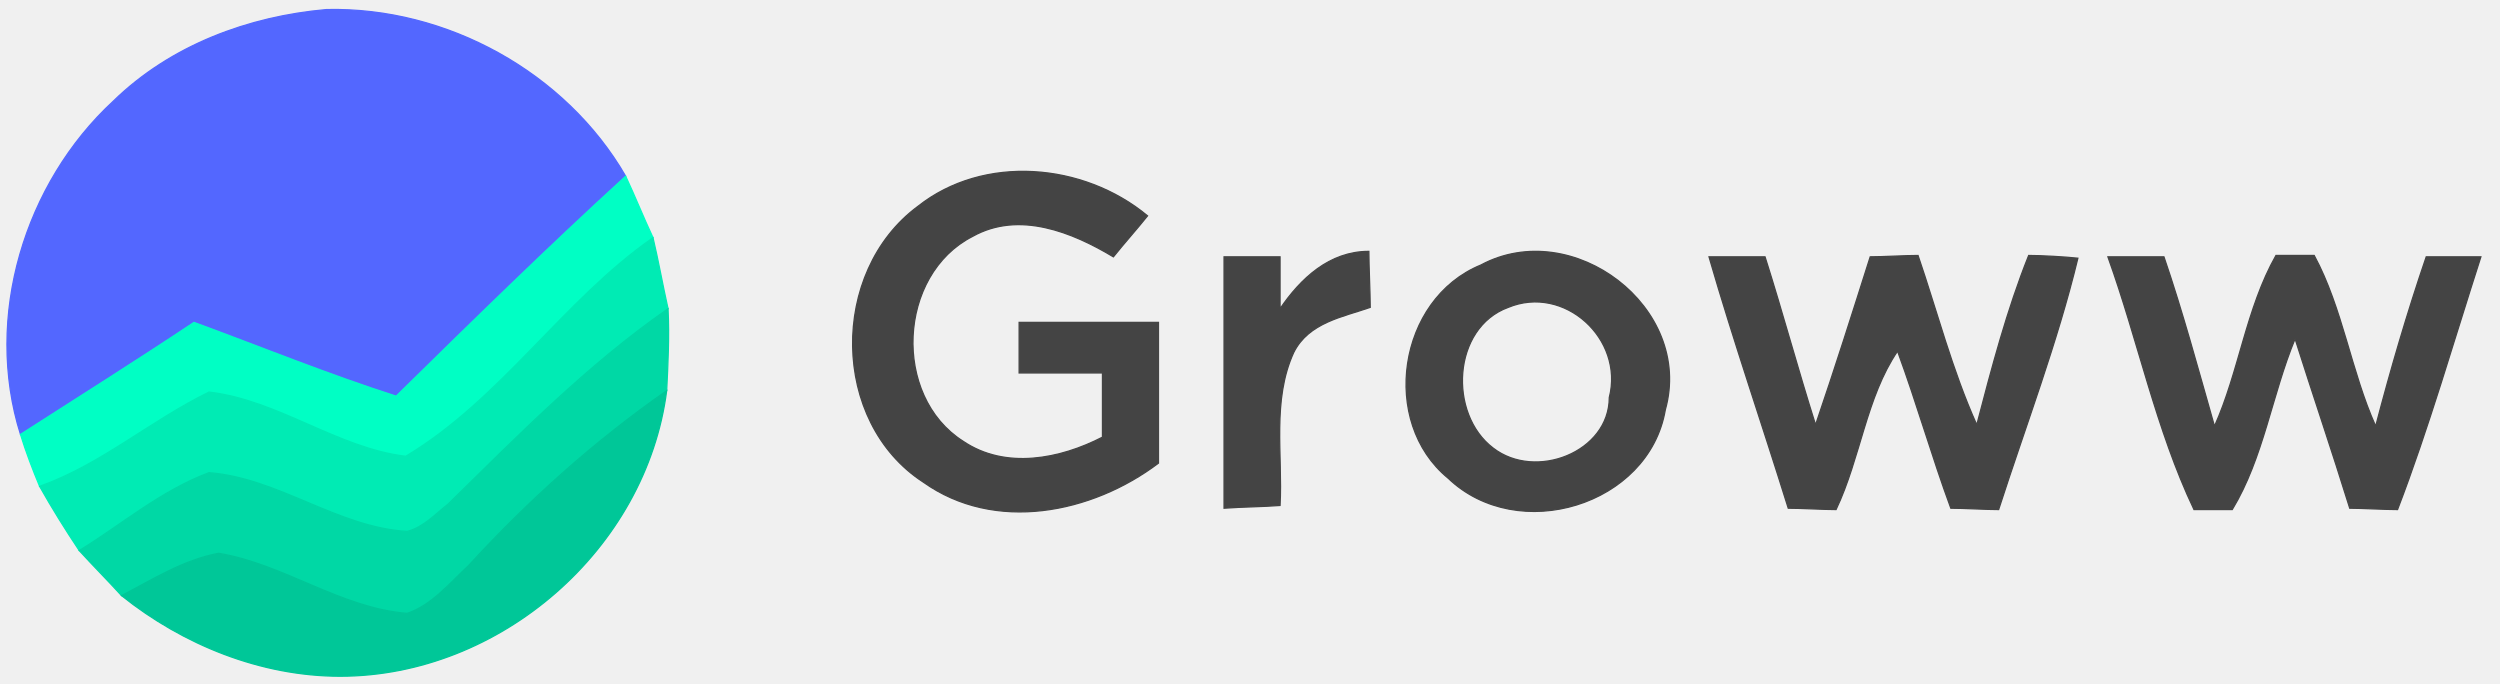
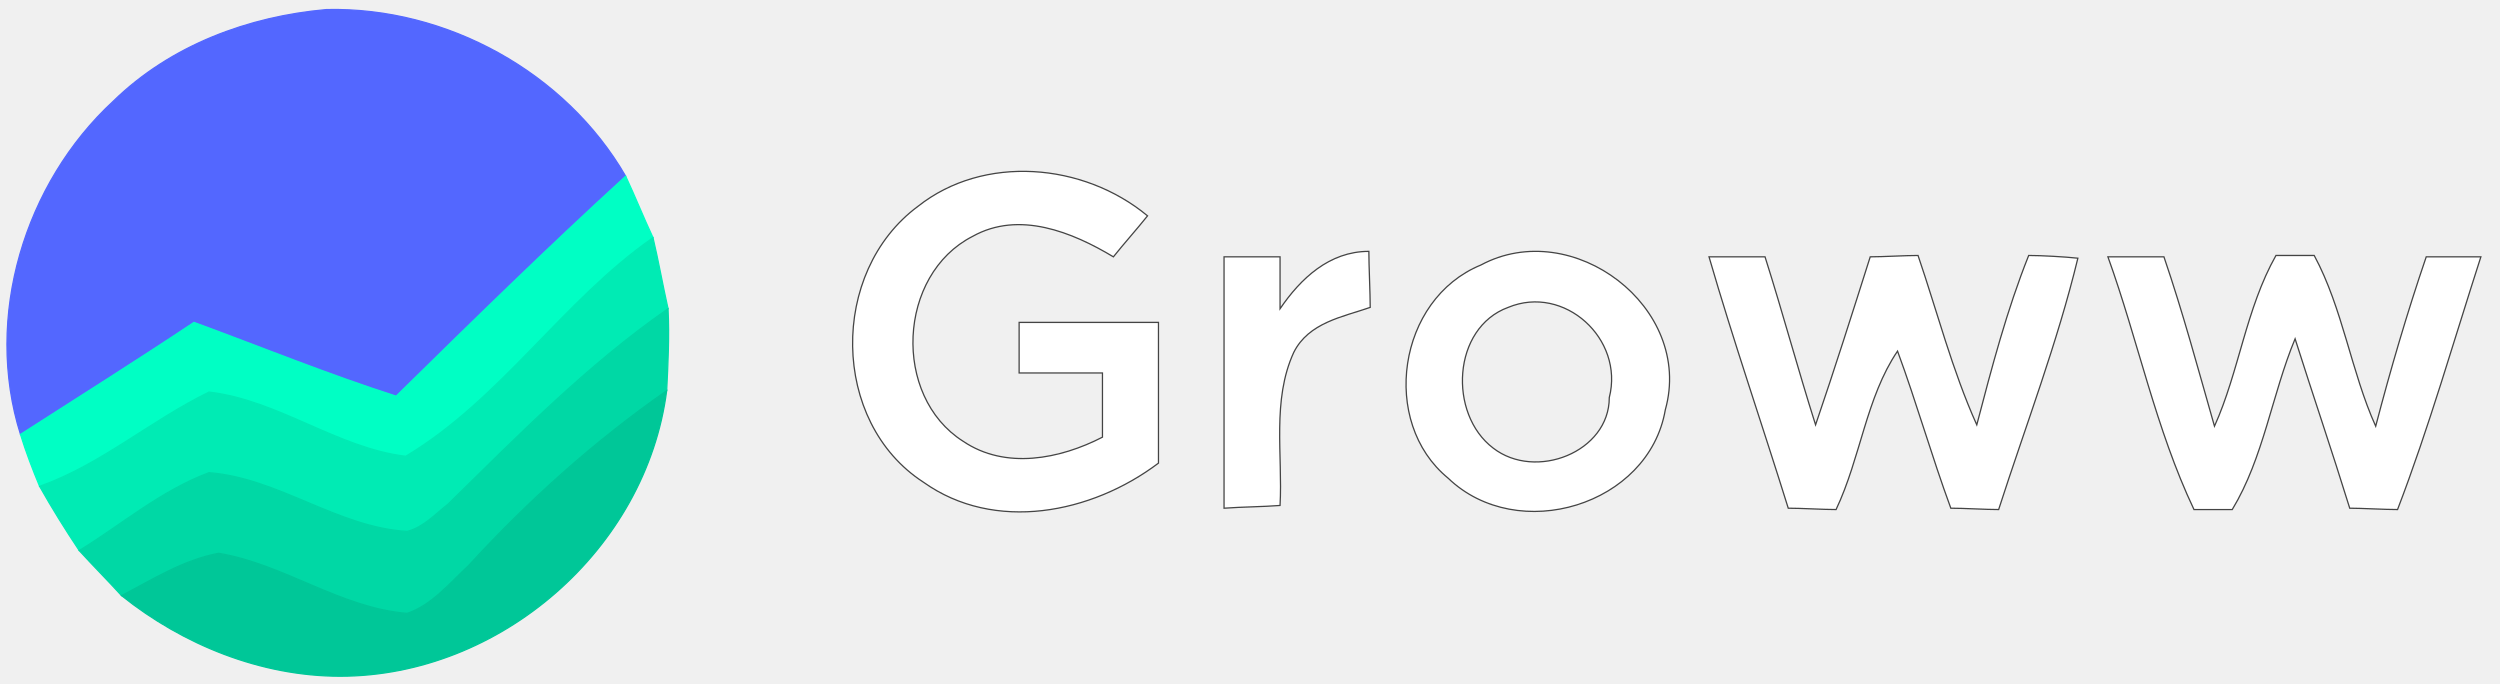
<svg xmlns="http://www.w3.org/2000/svg" width="183pt" height="50pt" viewBox="0 0 183 50" version="1.1">
  <path fill="#5367ff" stroke="#5367ff" stroke-width="0.094" opacity="1.00" d=" M 8.3 7.4 C 12.5 3.3 18.2 1.2 23.9 0.7 C 32.7 0.5 41.4 5.3 45.8 12.9 C 40.0 18.2 34.5 23.6 29.0 29.0 C 24.0 27.4 19.1 25.4 14.2 23.6 C 10.0 26.4 5.7 29.1 1.5 31.8 C -1.2 23.2 1.8 13.4 8.3 7.4 Z" />
  <path fill="#00ffc4" stroke="#00ffc4" stroke-width="0.094" opacity="1.00" d=" M 45.8 12.9 C 46.5 14.4 47.1 15.9 47.8 17.4 C 41.2 22.0 36.7 29.2 29.7 33.4 C 24.7 32.8 20.4 29.3 15.3 28.7 C 11.0 30.8 7.4 34.0 2.9 35.6 C 2.4 34.4 1.9 33.1 1.5 31.8 C 5.7 29.1 10.0 26.4 14.2 23.6 C 19.1 25.4 24.0 27.4 29.0 29.0 C 34.5 23.6 40.0 18.2 45.8 12.9 Z" />
-   <path fill="#444444" stroke="#444444" stroke-width="0.094" opacity="1.00" d=" M 67.2 15.1 C 72.0 11.3 79.3 11.9 84.0 15.8 C 83.2 16.8 82.3 17.8 81.5 18.8 C 78.5 17.0 74.6 15.4 71.2 17.3 C 65.7 20.1 65.3 29.0 70.5 32.3 C 73.6 34.4 77.6 33.6 80.7 32.0 C 80.7 30.4 80.7 28.9 80.7 27.3 C 78.7 27.3 76.7 27.3 74.6 27.3 C 74.6 26.4 74.6 24.5 74.6 23.6 C 78.0 23.6 81.4 23.6 84.8 23.6 C 84.8 27.0 84.8 30.5 84.8 33.9 C 79.9 37.6 72.8 39.0 67.6 35.3 C 60.8 30.9 60.7 19.9 67.2 15.1 Z" />
+   <path fill="#ffffff" stroke="#444444" stroke-width="0.094" opacity="1.00" d=" M 67.2 15.1 C 72.0 11.3 79.3 11.9 84.0 15.8 C 83.2 16.8 82.3 17.8 81.5 18.8 C 78.5 17.0 74.6 15.4 71.2 17.3 C 65.7 20.1 65.3 29.0 70.5 32.3 C 73.6 34.4 77.6 33.6 80.7 32.0 C 80.7 30.4 80.7 28.9 80.7 27.3 C 78.7 27.3 76.7 27.3 74.6 27.3 C 74.6 26.4 74.6 24.5 74.6 23.6 C 78.0 23.6 81.4 23.6 84.8 23.6 C 84.8 27.0 84.8 30.5 84.8 33.9 C 79.9 37.6 72.8 39.0 67.6 35.3 C 60.8 30.9 60.7 19.9 67.2 15.1 Z" />
  <path fill="#00ebb4" stroke="#00ebb4" stroke-width="0.094" opacity="1.00" d=" M 29.7 33.4 C 36.7 29.2 41.2 22.0 47.8 17.4 C 48.2 19.1 48.5 20.8 48.9 22.6 C 43.0 26.7 37.9 31.9 32.8 36.9 C 31.9 37.6 31.0 38.6 29.8 38.9 C 24.7 38.6 20.4 35.0 15.3 34.6 C 11.8 35.9 8.9 38.4 5.8 40.3 C 4.8 38.8 3.8 37.2 2.9 35.6 C 7.4 34.0 11.0 30.8 15.3 28.7 C 20.4 29.3 24.7 32.8 29.7 33.4 Z" />
-   <path fill="#444444" stroke="#444444" stroke-width="0.094" opacity="1.00" d=" M 89.6 18.8 C 90.6 18.8 92.7 18.8 93.7 18.8 C 93.7 20.1 93.7 21.3 93.7 22.6 C 95.2 20.4 97.3 18.4 100.2 18.4 C 100.2 19.4 100.3 21.5 100.3 22.5 C 98.3 23.2 95.8 23.6 94.7 25.8 C 93.1 29.3 93.9 33.3 93.7 37.0 C 92.4 37.1 91.0 37.1 89.6 37.2 C 89.6 31.1 89.6 24.9 89.6 18.8 Z" />
-   <path fill="#444444" stroke="#444444" stroke-width="0.094" opacity="1.00" d=" M 108.4 19.4 C 115.1 15.8 124.0 22.5 121.9 30.0 C 120.7 37.0 111.1 39.9 106.0 35.0 C 101.0 30.9 102.3 21.9 108.4 19.4 M 110.4 22.5 C 106.3 24.0 106.0 30.3 109.3 32.8 C 112.4 35.2 117.8 33.1 117.8 29.1 C 118.9 24.8 114.5 20.8 110.4 22.5 Z" />
-   <path fill="#444444" stroke="#444444" stroke-width="0.094" opacity="1.00" d=" M 125.1 18.8 C 126.1 18.8 128.2 18.8 129.2 18.8 C 130.5 22.9 131.6 27.0 132.9 31.1 C 134.3 27.0 135.6 22.9 136.9 18.8 C 137.8 18.8 139.5 18.7 140.4 18.7 C 141.8 22.8 142.9 27.1 144.7 31.1 C 145.8 26.9 146.9 22.7 148.5 18.7 C 149.4 18.7 151.2 18.8 152.1 18.9 C 150.6 25.1 148.3 31.1 146.3 37.3 C 145.4 37.3 143.7 37.2 142.8 37.2 C 141.4 33.4 140.3 29.5 138.9 25.7 C 136.6 29.1 136.2 33.5 134.4 37.3 C 133.5 37.3 131.8 37.2 130.9 37.2 C 129.0 31.1 126.9 25.0 125.1 18.8 Z" />
-   <path fill="#444444" stroke="#444444" stroke-width="0.094" opacity="1.00" d=" M 154.3 18.8 C 155.4 18.8 157.4 18.8 158.4 18.8 C 159.8 22.9 160.9 27.0 162.1 31.2 C 163.9 27.2 164.4 22.6 166.6 18.7 C 167.3 18.7 168.7 18.7 169.4 18.7 C 171.5 22.6 172.1 27.2 173.9 31.2 C 175.0 27.0 176.2 22.9 177.6 18.8 C 178.6 18.8 180.6 18.8 181.6 18.8 C 179.6 25.0 177.8 31.3 175.5 37.3 C 174.6 37.3 172.8 37.2 172.0 37.2 C 170.7 33.0 169.3 28.9 168.0 24.8 C 166.3 28.9 165.7 33.5 163.4 37.3 C 162.7 37.3 161.3 37.3 160.6 37.3 C 157.8 31.4 156.5 24.9 154.3 18.8 Z" />
+   <path fill="#ffffff" stroke="#444444" stroke-width="0.094" opacity="1.00" d=" M 89.6 18.8 C 90.6 18.8 92.7 18.8 93.7 18.8 C 93.7 20.1 93.7 21.3 93.7 22.6 C 95.2 20.4 97.3 18.4 100.2 18.4 C 100.2 19.4 100.3 21.5 100.3 22.5 C 98.3 23.2 95.8 23.6 94.7 25.8 C 93.1 29.3 93.9 33.3 93.7 37.0 C 92.4 37.1 91.0 37.1 89.6 37.2 C 89.6 31.1 89.6 24.9 89.6 18.8 Z" />
+   <path fill="#ffffff" stroke="#444444" stroke-width="0.094" opacity="1.00" d=" M 108.4 19.4 C 115.1 15.8 124.0 22.5 121.9 30.0 C 120.7 37.0 111.1 39.9 106.0 35.0 C 101.0 30.9 102.3 21.9 108.4 19.4 M 110.4 22.5 C 106.3 24.0 106.0 30.3 109.3 32.8 C 112.4 35.2 117.8 33.1 117.8 29.1 C 118.9 24.8 114.5 20.8 110.4 22.5 Z" />
+   <path fill="#ffffff" stroke="#444444" stroke-width="0.094" opacity="1.00" d=" M 125.1 18.8 C 126.1 18.8 128.2 18.8 129.2 18.8 C 130.5 22.9 131.6 27.0 132.9 31.1 C 134.3 27.0 135.6 22.9 136.9 18.8 C 137.8 18.8 139.5 18.7 140.4 18.7 C 141.8 22.8 142.9 27.1 144.7 31.1 C 145.8 26.9 146.9 22.7 148.5 18.7 C 149.4 18.7 151.2 18.8 152.1 18.9 C 150.6 25.1 148.3 31.1 146.3 37.3 C 145.4 37.3 143.7 37.2 142.8 37.2 C 141.4 33.4 140.3 29.5 138.9 25.7 C 136.6 29.1 136.2 33.5 134.4 37.3 C 133.5 37.3 131.8 37.2 130.9 37.2 C 129.0 31.1 126.9 25.0 125.1 18.8 Z" />
+   <path fill="#ffffff" stroke="#444444" stroke-width="0.094" opacity="1.00" d=" M 154.3 18.8 C 155.4 18.8 157.4 18.8 158.4 18.8 C 159.8 22.9 160.9 27.0 162.1 31.2 C 163.9 27.2 164.4 22.6 166.6 18.7 C 167.3 18.7 168.7 18.7 169.4 18.7 C 171.5 22.6 172.1 27.2 173.9 31.2 C 175.0 27.0 176.2 22.9 177.6 18.8 C 178.6 18.8 180.6 18.8 181.6 18.8 C 179.6 25.0 177.8 31.3 175.5 37.3 C 174.6 37.3 172.8 37.2 172.0 37.2 C 170.7 33.0 169.3 28.9 168.0 24.8 C 166.3 28.9 165.7 33.5 163.4 37.3 C 162.7 37.3 161.3 37.3 160.6 37.3 C 157.8 31.4 156.5 24.9 154.3 18.8 Z" />
  <path fill="#00d8a5" stroke="#00d8a5" stroke-width="0.094" opacity="1.00" d=" M 32.8 36.9 C 37.9 31.9 43.0 26.7 48.9 22.6 C 49.0 24.6 48.9 26.6 48.8 28.6 C 43.5 32.3 38.7 36.6 34.3 41.4 C 32.9 42.7 31.6 44.3 29.8 44.9 C 24.9 44.5 20.8 41.3 16.0 40.5 C 13.4 41.0 11.2 42.4 8.9 43.6 C 7.9 42.5 6.8 41.4 5.8 40.3 C 8.9 38.4 11.8 35.9 15.3 34.6 C 20.4 35.0 24.7 38.6 29.8 38.9 C 31.0 38.6 31.9 37.6 32.8 36.9 Z" />
  <path fill="#00c798" stroke="#00c798" stroke-width="0.094" opacity="1.00" d=" M 34.3 41.4 C 38.7 36.6 43.5 32.3 48.8 28.6 C 47.3 40.2 36.6 49.5 24.9 49.5 C 19.1 49.5 13.4 47.2 8.9 43.6 C 11.2 42.4 13.4 41.0 16.0 40.5 C 20.8 41.3 24.9 44.5 29.8 44.9 C 31.6 44.3 32.9 42.7 34.3 41.4 Z" />
</svg>
